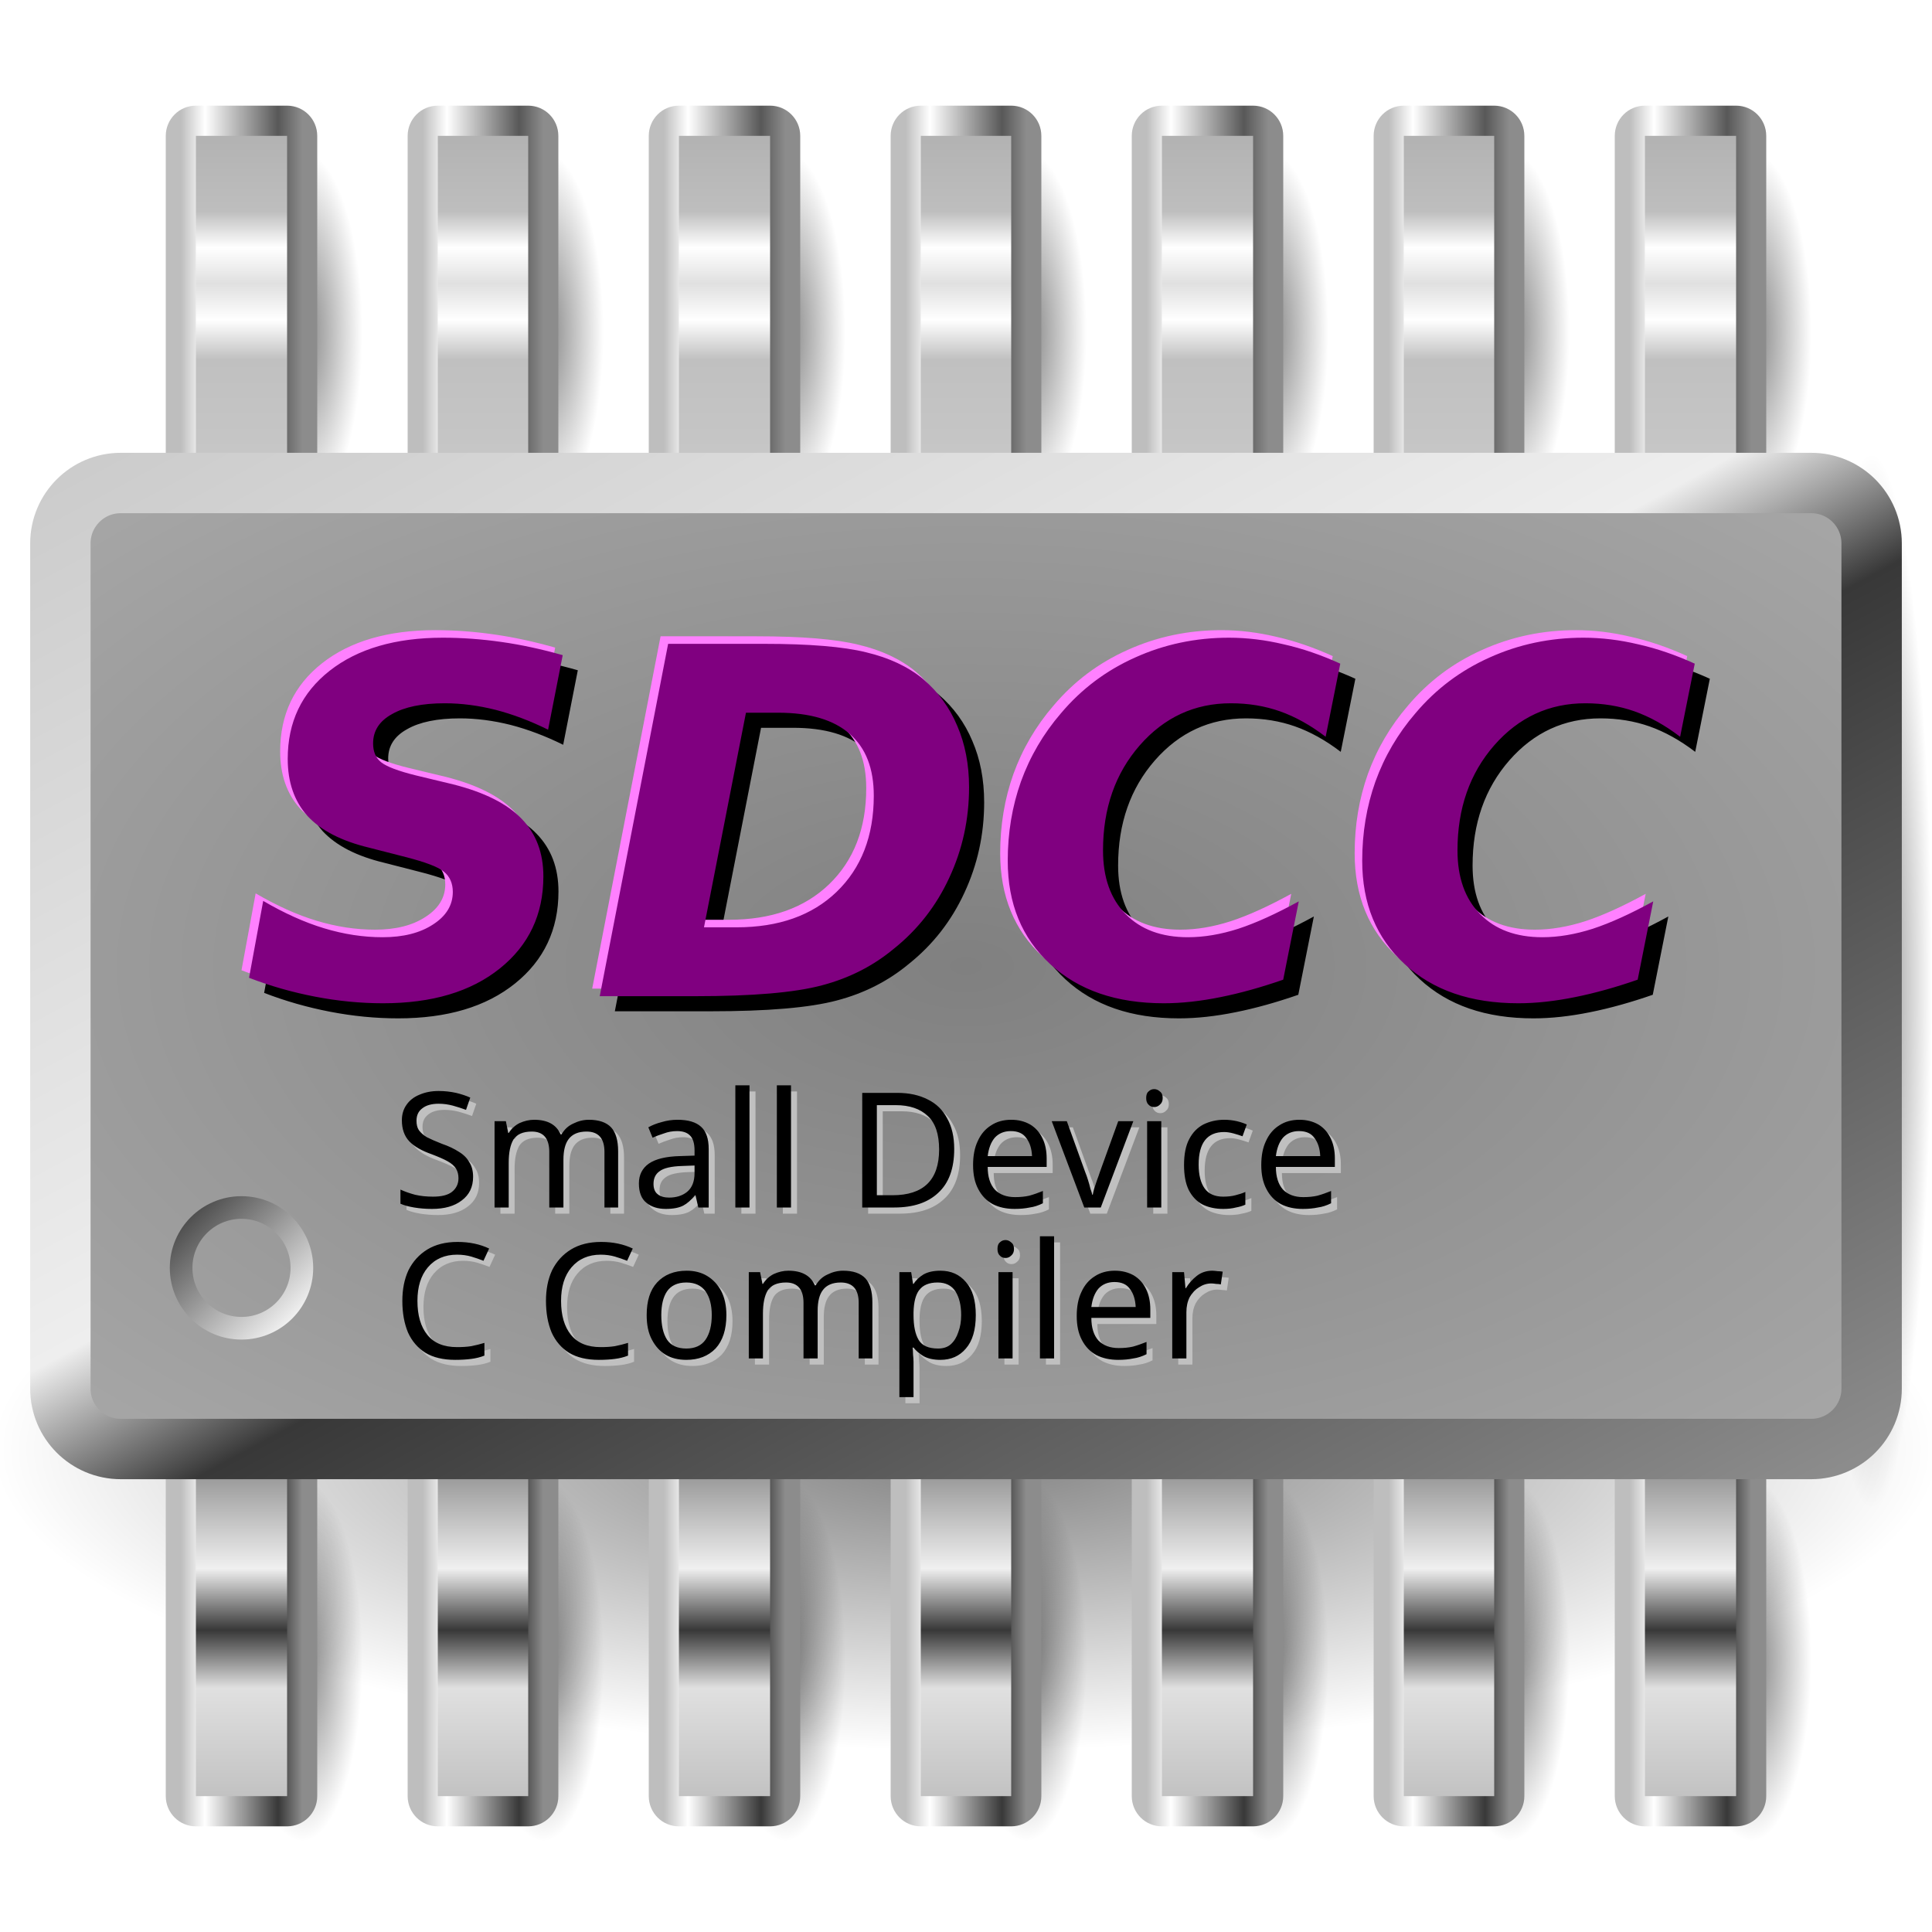
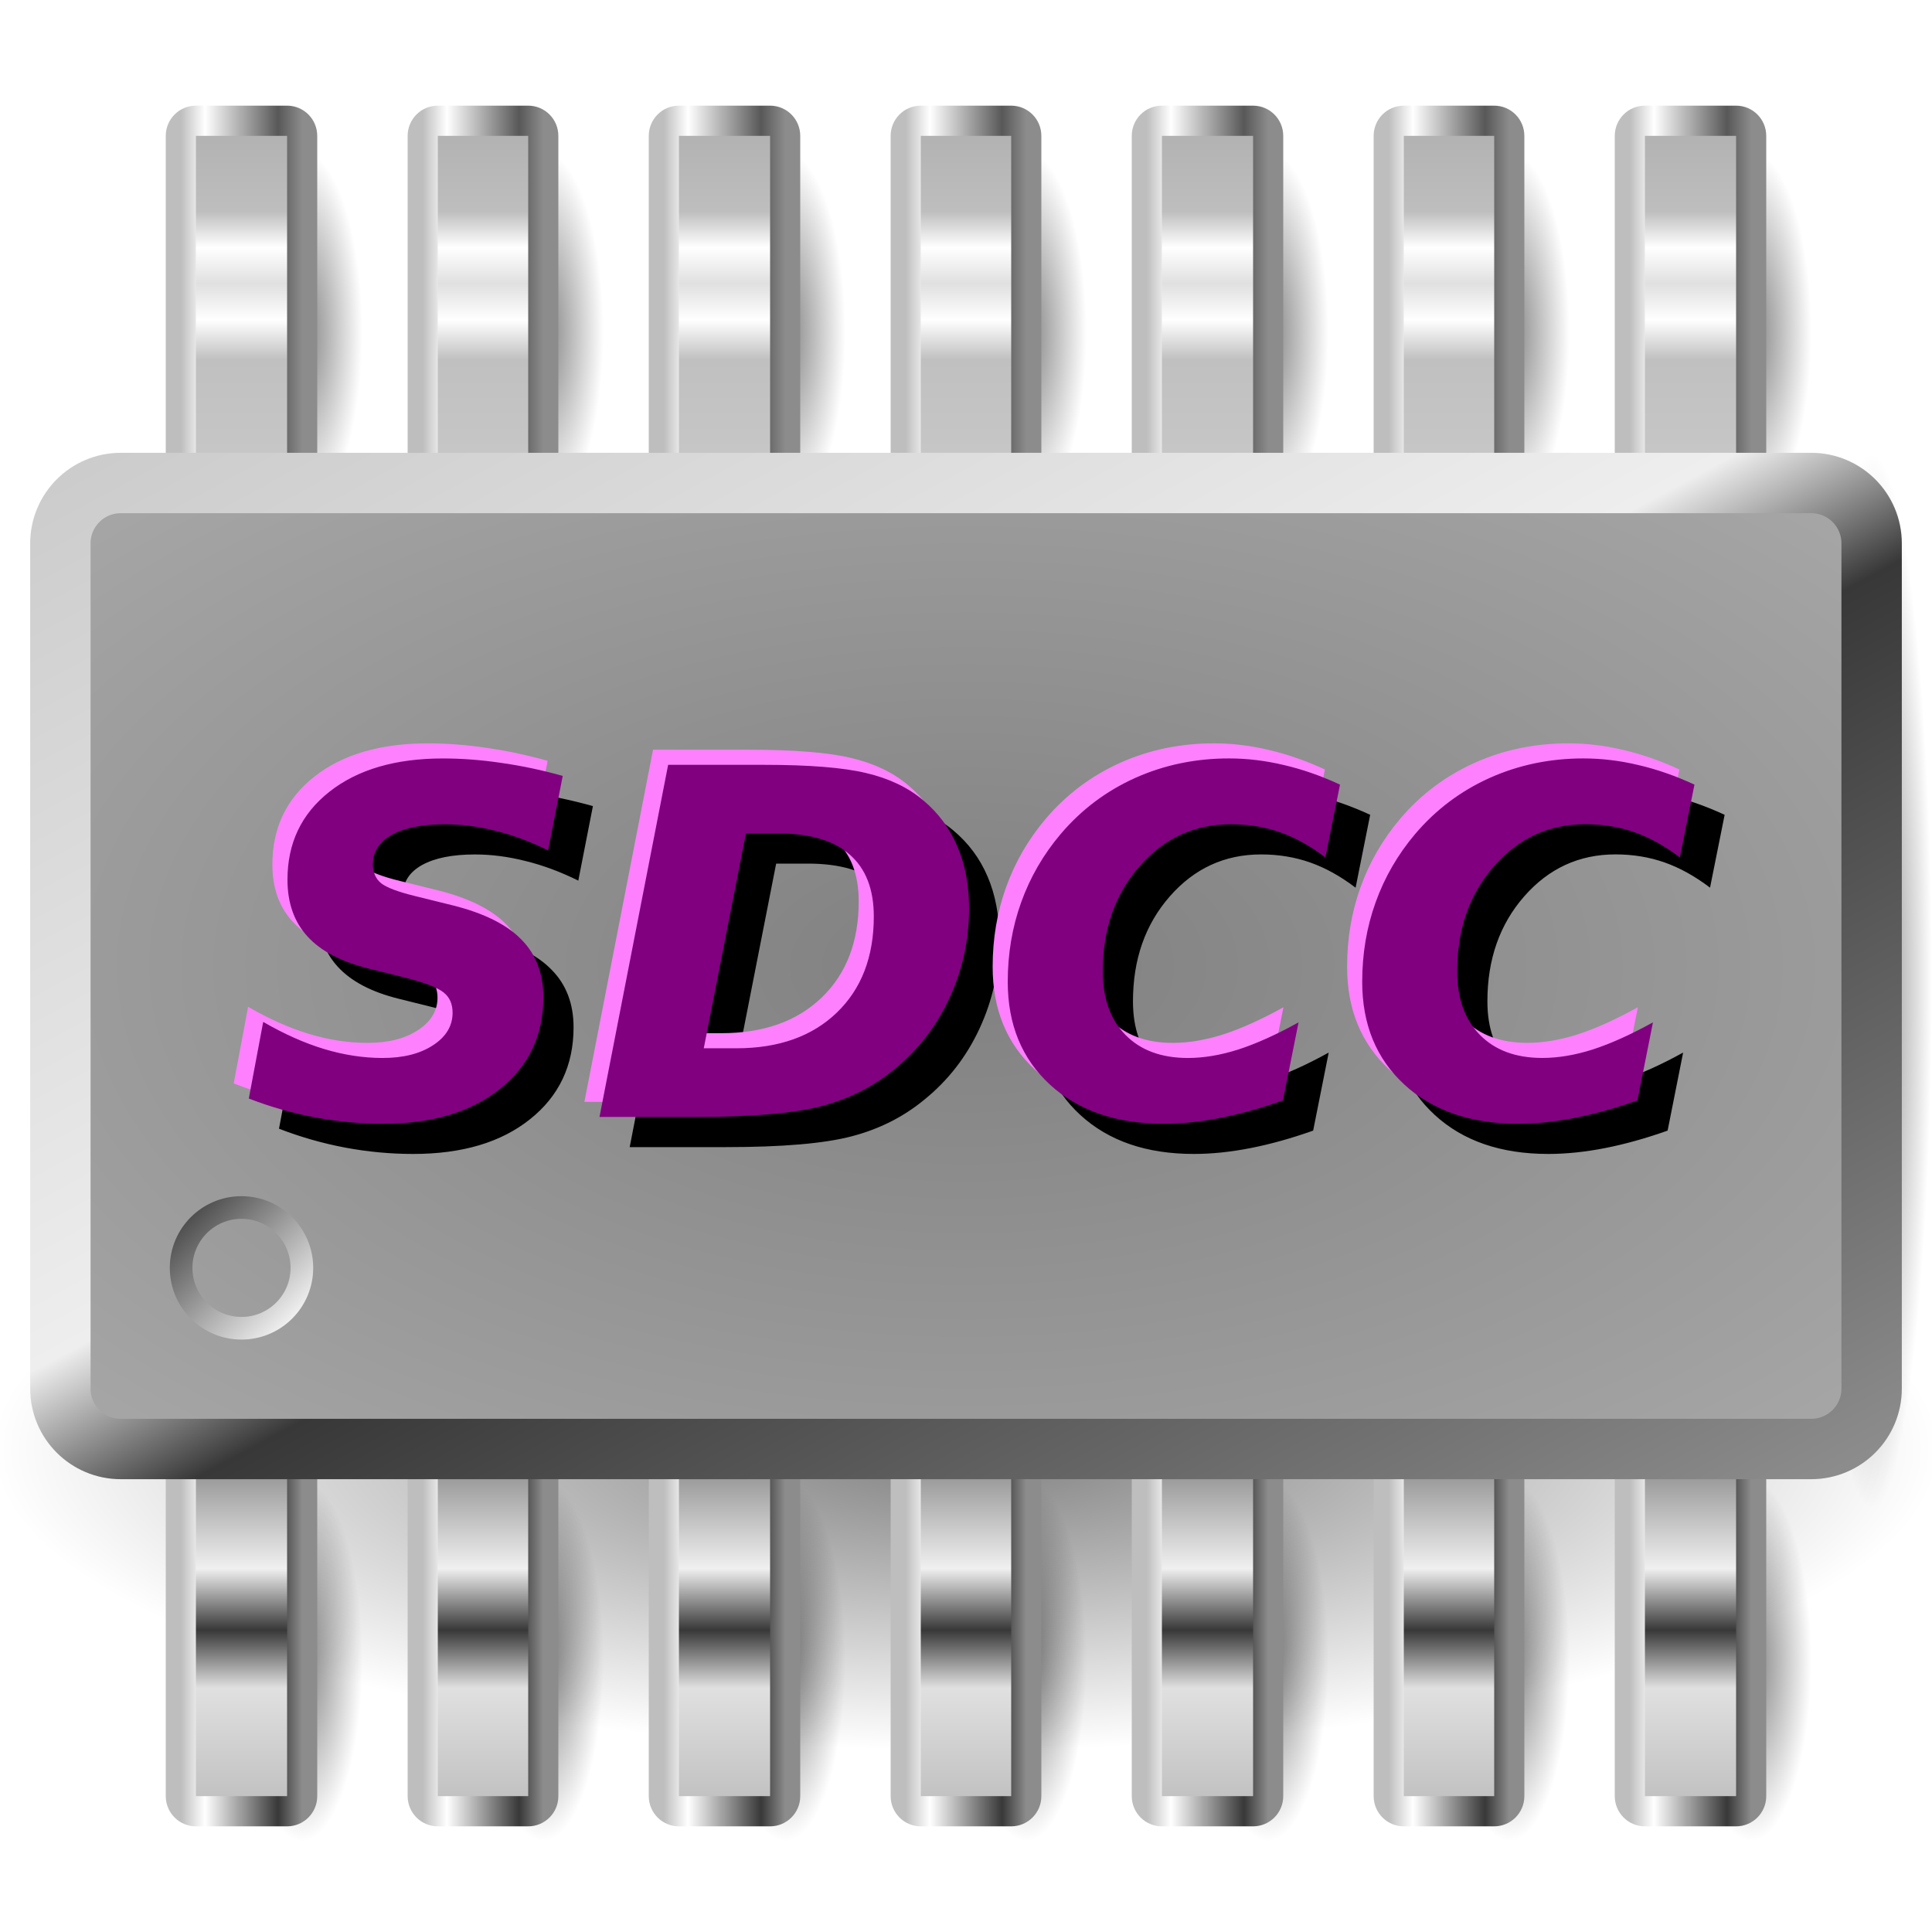
<svg xmlns="http://www.w3.org/2000/svg" version="1.1" width="64" height="64">
  <defs>
    <linearGradient x1="0" y2="1" id="lg1">
      <stop stop-color="#404040" offset="0" />
      <stop stop-color="#ffffff" offset="1" />
    </linearGradient>
    <linearGradient x1="0" y1="0" x2="1" y2="1" id="lg2">
      <stop stop-color="#cccccc" offset="0" />
      <stop stop-color="#eeeeee" offset="0.45" />
      <stop stop-color="#383838" offset="0.55" />
      <stop stop-color="#8c8c8c" offset="1" />
    </linearGradient>
    <linearGradient x2="0" y2="1" id="lg3">
      <stop stop-color="#b0b0b0" offset="0" />
      <stop stop-color="#bebebe" offset="0.25" />
      <stop stop-color="#ffffff" offset="0.35" />
      <stop stop-color="#e0e0e0" offset="0.45" />
      <stop stop-color="#ffffff" offset="0.55" />
      <stop stop-color="#c0c0c0" offset="0.66" />
      <stop stop-color="#c8c8c8" offset="1" />
    </linearGradient>
    <linearGradient x2="0" y2="1" id="lg4">
      <stop stop-color="#808080" offset="0" />
      <stop stop-color="#f0f0f0" offset="0.33" />
      <stop stop-color="#383838" offset="0.5" />
      <stop stop-color="#e0e0e0" offset="0.66" />
      <stop stop-color="#bebebe" offset="1" />
    </linearGradient>
    <linearGradient x1="0" x2="1" id="lg5">
      <stop stop-color="#bebebe" offset="0" />
      <stop stop-color="#ffffff" offset="0.2" />
      <stop stop-color="#585858" offset="0.8" />
      <stop stop-color="#8c8c8c" offset="1" />
    </linearGradient>
    <linearGradient x1="0" x2="1" id="lg6">
      <stop stop-color="#bebebe" offset="0" />
      <stop stop-color="#ffffff" offset="0.2" />
      <stop stop-color="#383838" offset="0.8" />
      <stop stop-color="#8c8c8c" offset="1" />
    </linearGradient>
    <radialGradient r="0.85" id="rg1">
      <stop stop-color="#808080" offset="0" />
      <stop stop-color="#b0b0b0" offset="1" />
    </radialGradient>
    <radialGradient id="rg2">
      <stop stop-color="#000000" stop-opacity="0.5" offset="0" />
      <stop stop-color="#000000" stop-opacity="0" offset="1" />
    </radialGradient>
+     <path id="SDCC" d="m 18.641,21.703 -0.484,2.469 q -0.883,-0.438 -1.742,-0.648 -0.859,-0.219 -1.68,-0.219 -1.125,0 -1.758,0.352 -0.625,0.352 -0.625,0.977 0,0.398 0.273,0.625 0.281,0.219 1.148,0.43 l 1.234,0.305 Q 16.555,26.383 17.273,27.125 18,27.859 18,29.031 q 0,1.898 -1.445,3.047 -1.437,1.148 -3.867,1.148 -1.133,0 -2.258,-0.211 -1.117,-0.211 -2.188,-0.625 L 8.719,29.852 q 1.039,0.602 2.016,0.898 0.984,0.297 1.938,0.297 1.031,0 1.672,-0.422 0.648,-0.422 0.648,-1.078 0,-0.43 -0.289,-0.664 Q 14.414,28.641 13.438,28.391 L 12.211,28.086 Q 10.852,27.75 10.188,27.023 9.523,26.297 9.523,25.141 q 0,-1.82 1.391,-2.914 Q 12.312,21.125 14.672,21.125 q 0.945,0 1.938,0.148 1,0.141 2.031,0.43 z m 6.07,1.906 -1.398,7.117 h 1.078 q 2.102,0 3.328,-1.18 1.227,-1.18 1.227,-3.188 0,-1.359 -0.805,-2.055 -0.797,-0.695 -2.375,-0.695 z m -2.578,-2.273 h 3.164 q 2.266,0 3.398,0.273 1.133,0.266 1.883,0.898 0.758,0.633 1.141,1.539 0.383,0.898 0.383,2.039 0,1.586 -0.656,2.992 -0.648,1.398 -1.828,2.352 -1.031,0.852 -2.398,1.211 Q 25.859,33 23.031,33 H 19.859 Z M 42.5,32.453 q -1.078,0.383 -2.07,0.578 -0.992,0.195 -1.883,0.195 -2.352,0 -3.758,-1.289 -1.406,-1.289 -1.406,-3.414 0,-1.398 0.445,-2.633 0.445,-1.242 1.312,-2.266 1.023,-1.203 2.461,-1.852 1.445,-0.648 3.109,-0.648 0.906,0 1.82,0.219 0.914,0.211 1.859,0.648 L 43.906,24.406 q -0.75,-0.57 -1.508,-0.836 -0.758,-0.266 -1.625,-0.266 -1.805,0 -3.023,1.391 -1.219,1.391 -1.219,3.477 0,1.344 0.75,2.109 0.75,0.766 2.07,0.766 0.789,0 1.672,-0.281 0.891,-0.289 1.992,-0.898 z m 11.742,0 q -1.078,0.383 -2.07,0.578 -0.992,0.195 -1.883,0.195 -2.352,0 -3.758,-1.289 -1.406,-1.289 -1.406,-3.414 0,-1.398 0.445,-2.633 0.445,-1.242 1.312,-2.266 1.023,-1.203 2.461,-1.852 1.445,-0.648 3.109,-0.648 0.906,0 1.82,0.219 0.914,0.211 1.859,0.648 l -0.484,2.414 q -0.75,-0.57 -1.508,-0.836 -0.758,-0.266 -1.625,-0.266 -1.805,0 -3.023,1.391 -1.219,1.391 -1.219,3.477 0,1.344 0.75,2.109 0.75,0.766 2.07,0.766 0.789,0 1.672,-0.281 0.891,-0.289 1.992,-0.898 z" />
  </defs>
  <pattern id="pat1" width="8" height="64" patternUnits="userSpaceOnUse" patternTransform="translate(-4,0)" style="stroke-linejoin:round">
    <rect width="4" height="12" x="4" y="5" fill="url(#rg2)" />
    <rect width="4" height="12" x="4" y="49" fill="url(#rg2)" />
    <rect width="4" height="12" rx="0.5" ry="0.5" x="2" y="4" style="fill:url(#lg3);stroke:url(#lg5)" />
    <rect width="4" height="12" rx="0.5" ry="0.5" x="2" y="48" style="fill:url(#lg4);stroke:url(#lg6)" />
  </pattern>
  <g style="stroke-linejoin:round">
    <rect width="64" height="20" x="0" y="38" fill="url(#rg2)" />
    <rect width="4" height="35" x="60" y="15" fill="url(#rg2)" />
    <rect width="56" height="64" x="4" fill="url(#pat1)" />
    <rect width="60" height="32" rx="2" ry="2" x="2" y="16" style="stroke-width:2;fill:url(#rg1);stroke:url(#lg2)" />
  </g>
-   <text style="font-style:oblique;font-weight:bold;font-size:16px;font-family:'DejaVu Sans'">
-     <tspan x="8.5" y="33.5">SDCC</tspan>
-     <tspan x="7.75" y="32.75" fill="#ff80ff">SDCC</tspan>
-     <tspan x="8" y="33" fill="#800080">SDCC</tspan>
-   </text>
-   <text style="font-size:5.333px;font-family:'OCR A Std'">
-     <tspan x="13.2" y="40.2" fill="#c0c0c0">Small Device</tspan>
-     <tspan x="13" y="40">Small Device</tspan>
-     <tspan x="13.2" y="45.2" fill="#c0c0c0">C Compiler</tspan>
-     <tspan x="13" y="45">C Compiler</tspan>
-   </text>
+   <g>
+     <use x="1" y="5" href="#SDCC" />
+     <use x="-0.5" y="3.5" style="fill:#ff80ff" href="#SDCC" />
+     <use y="4" style="fill:#800080" href="#SDCC" />
+   </g>
  <circle cx="8" cy="42" r="2" style="fill:none;stroke:url(#lg1);stroke-width:0.75" />
</svg>
